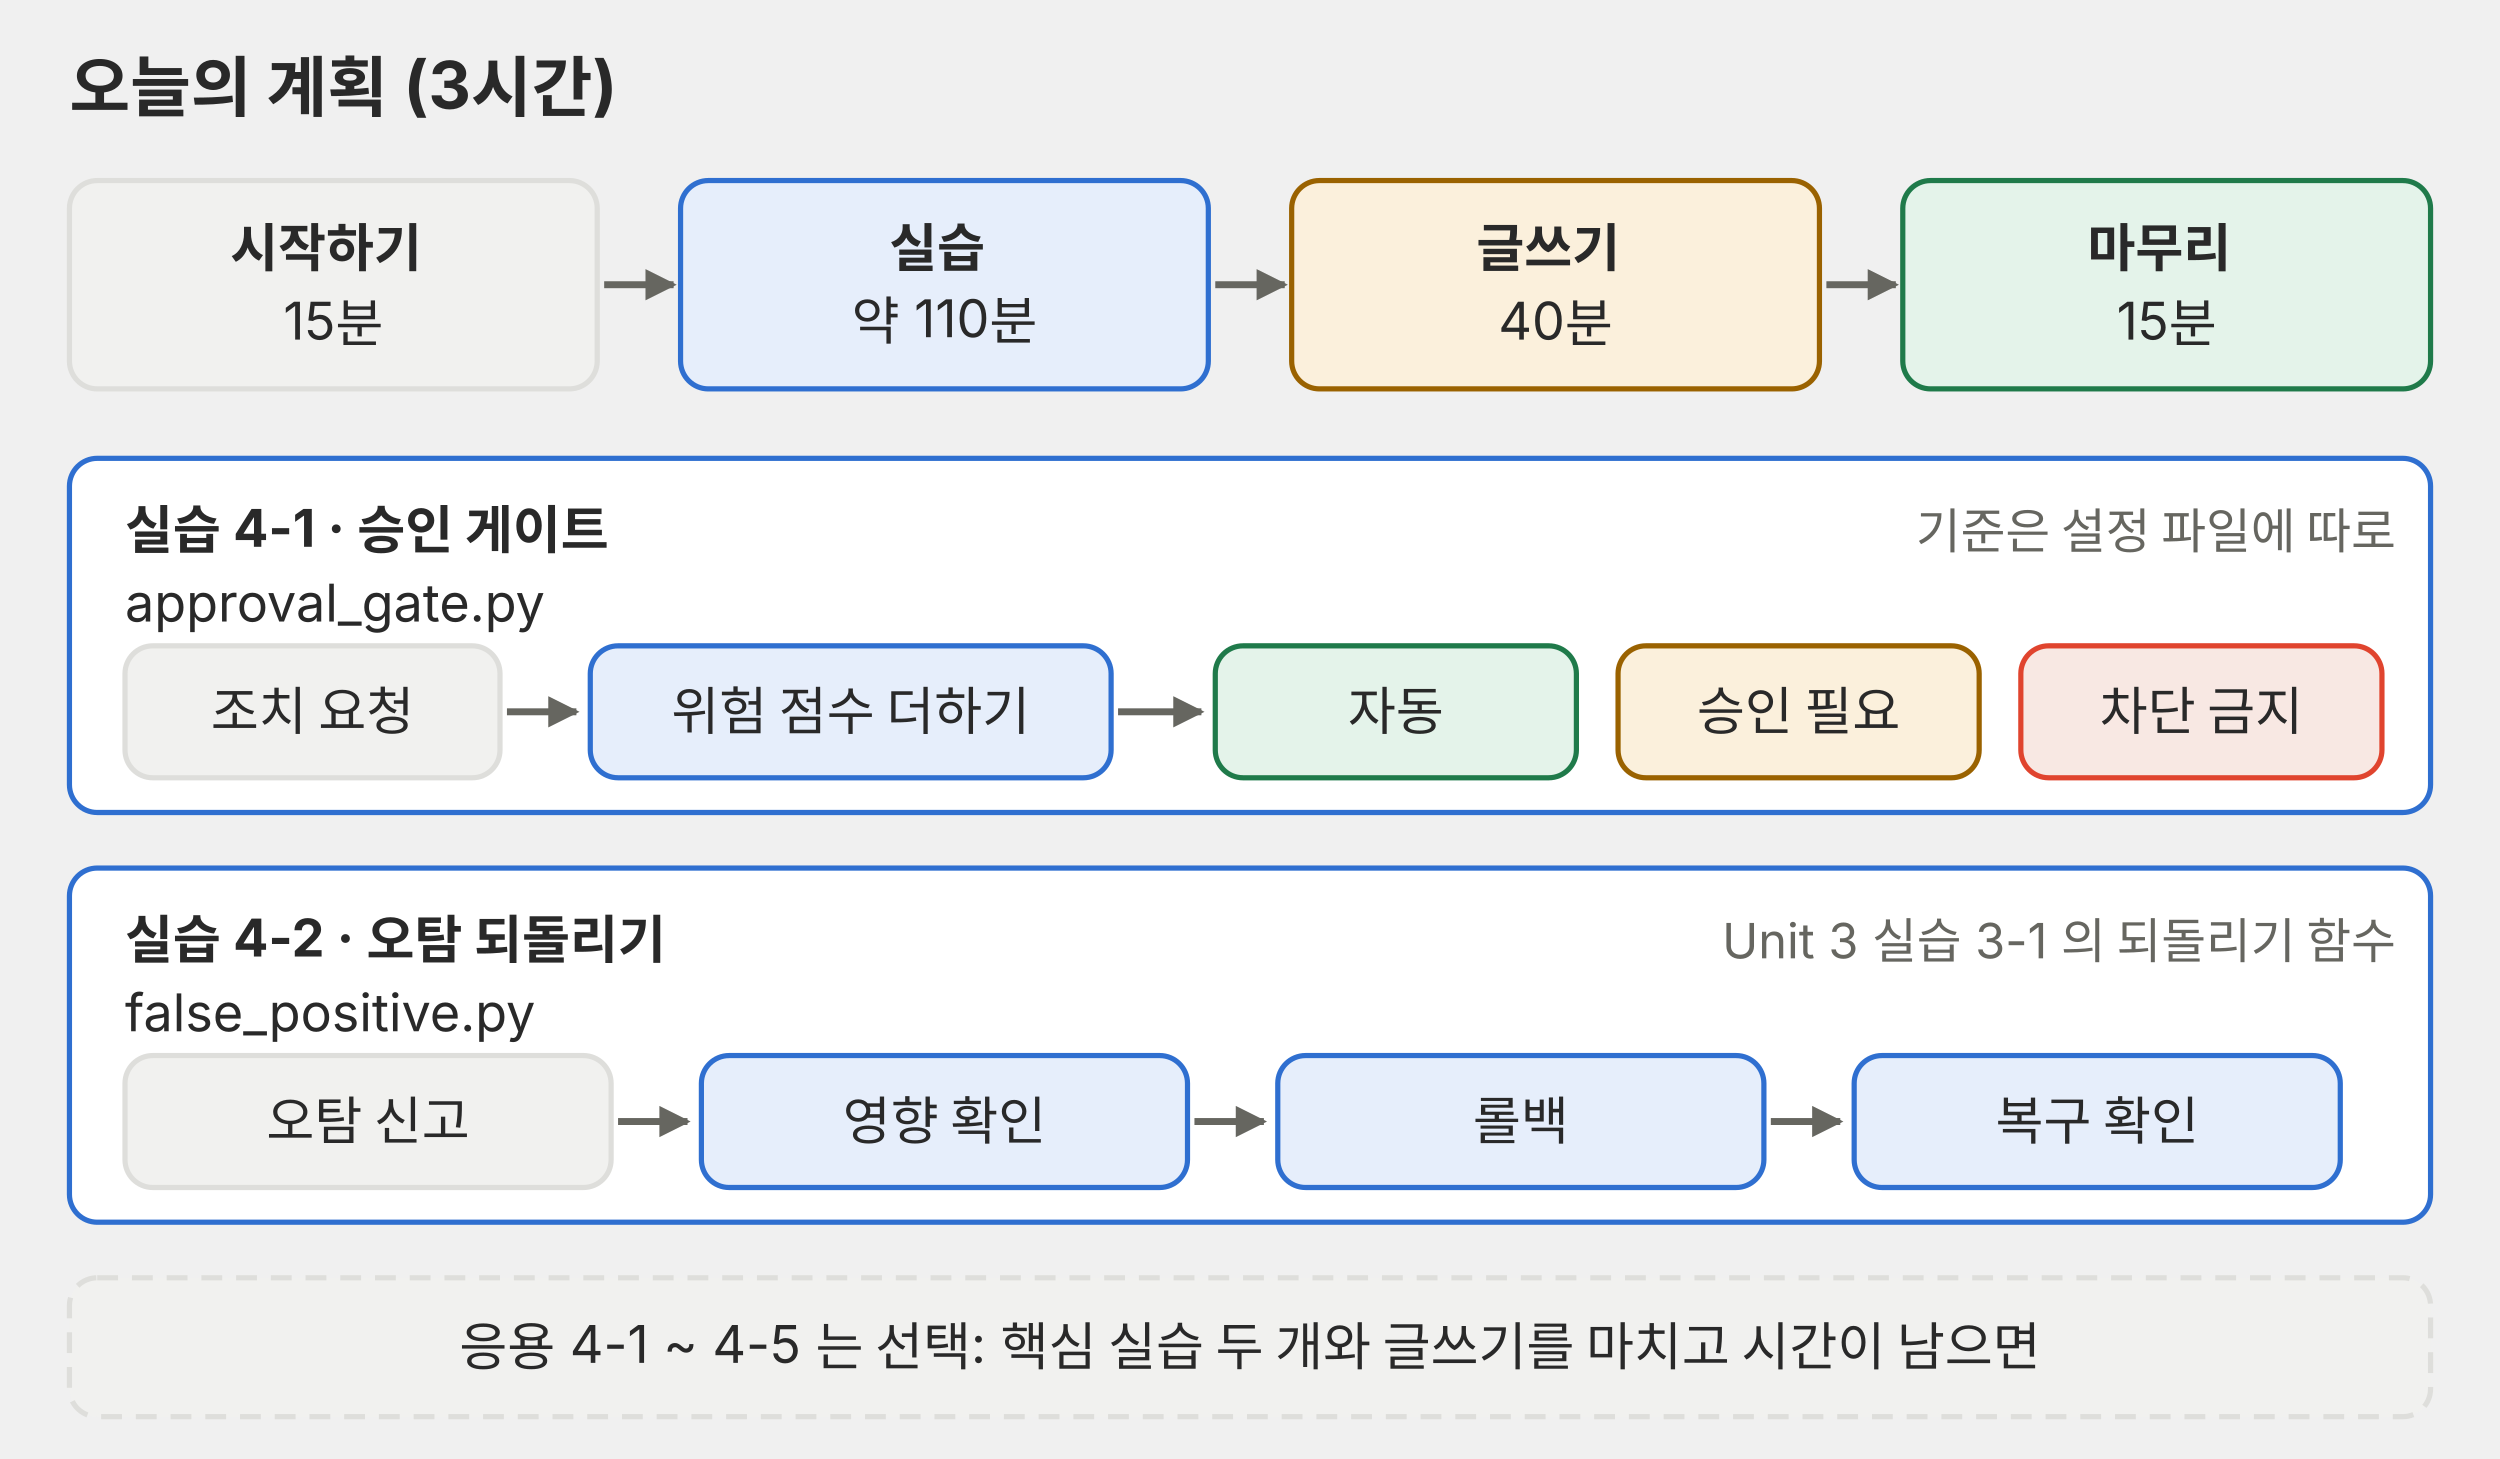
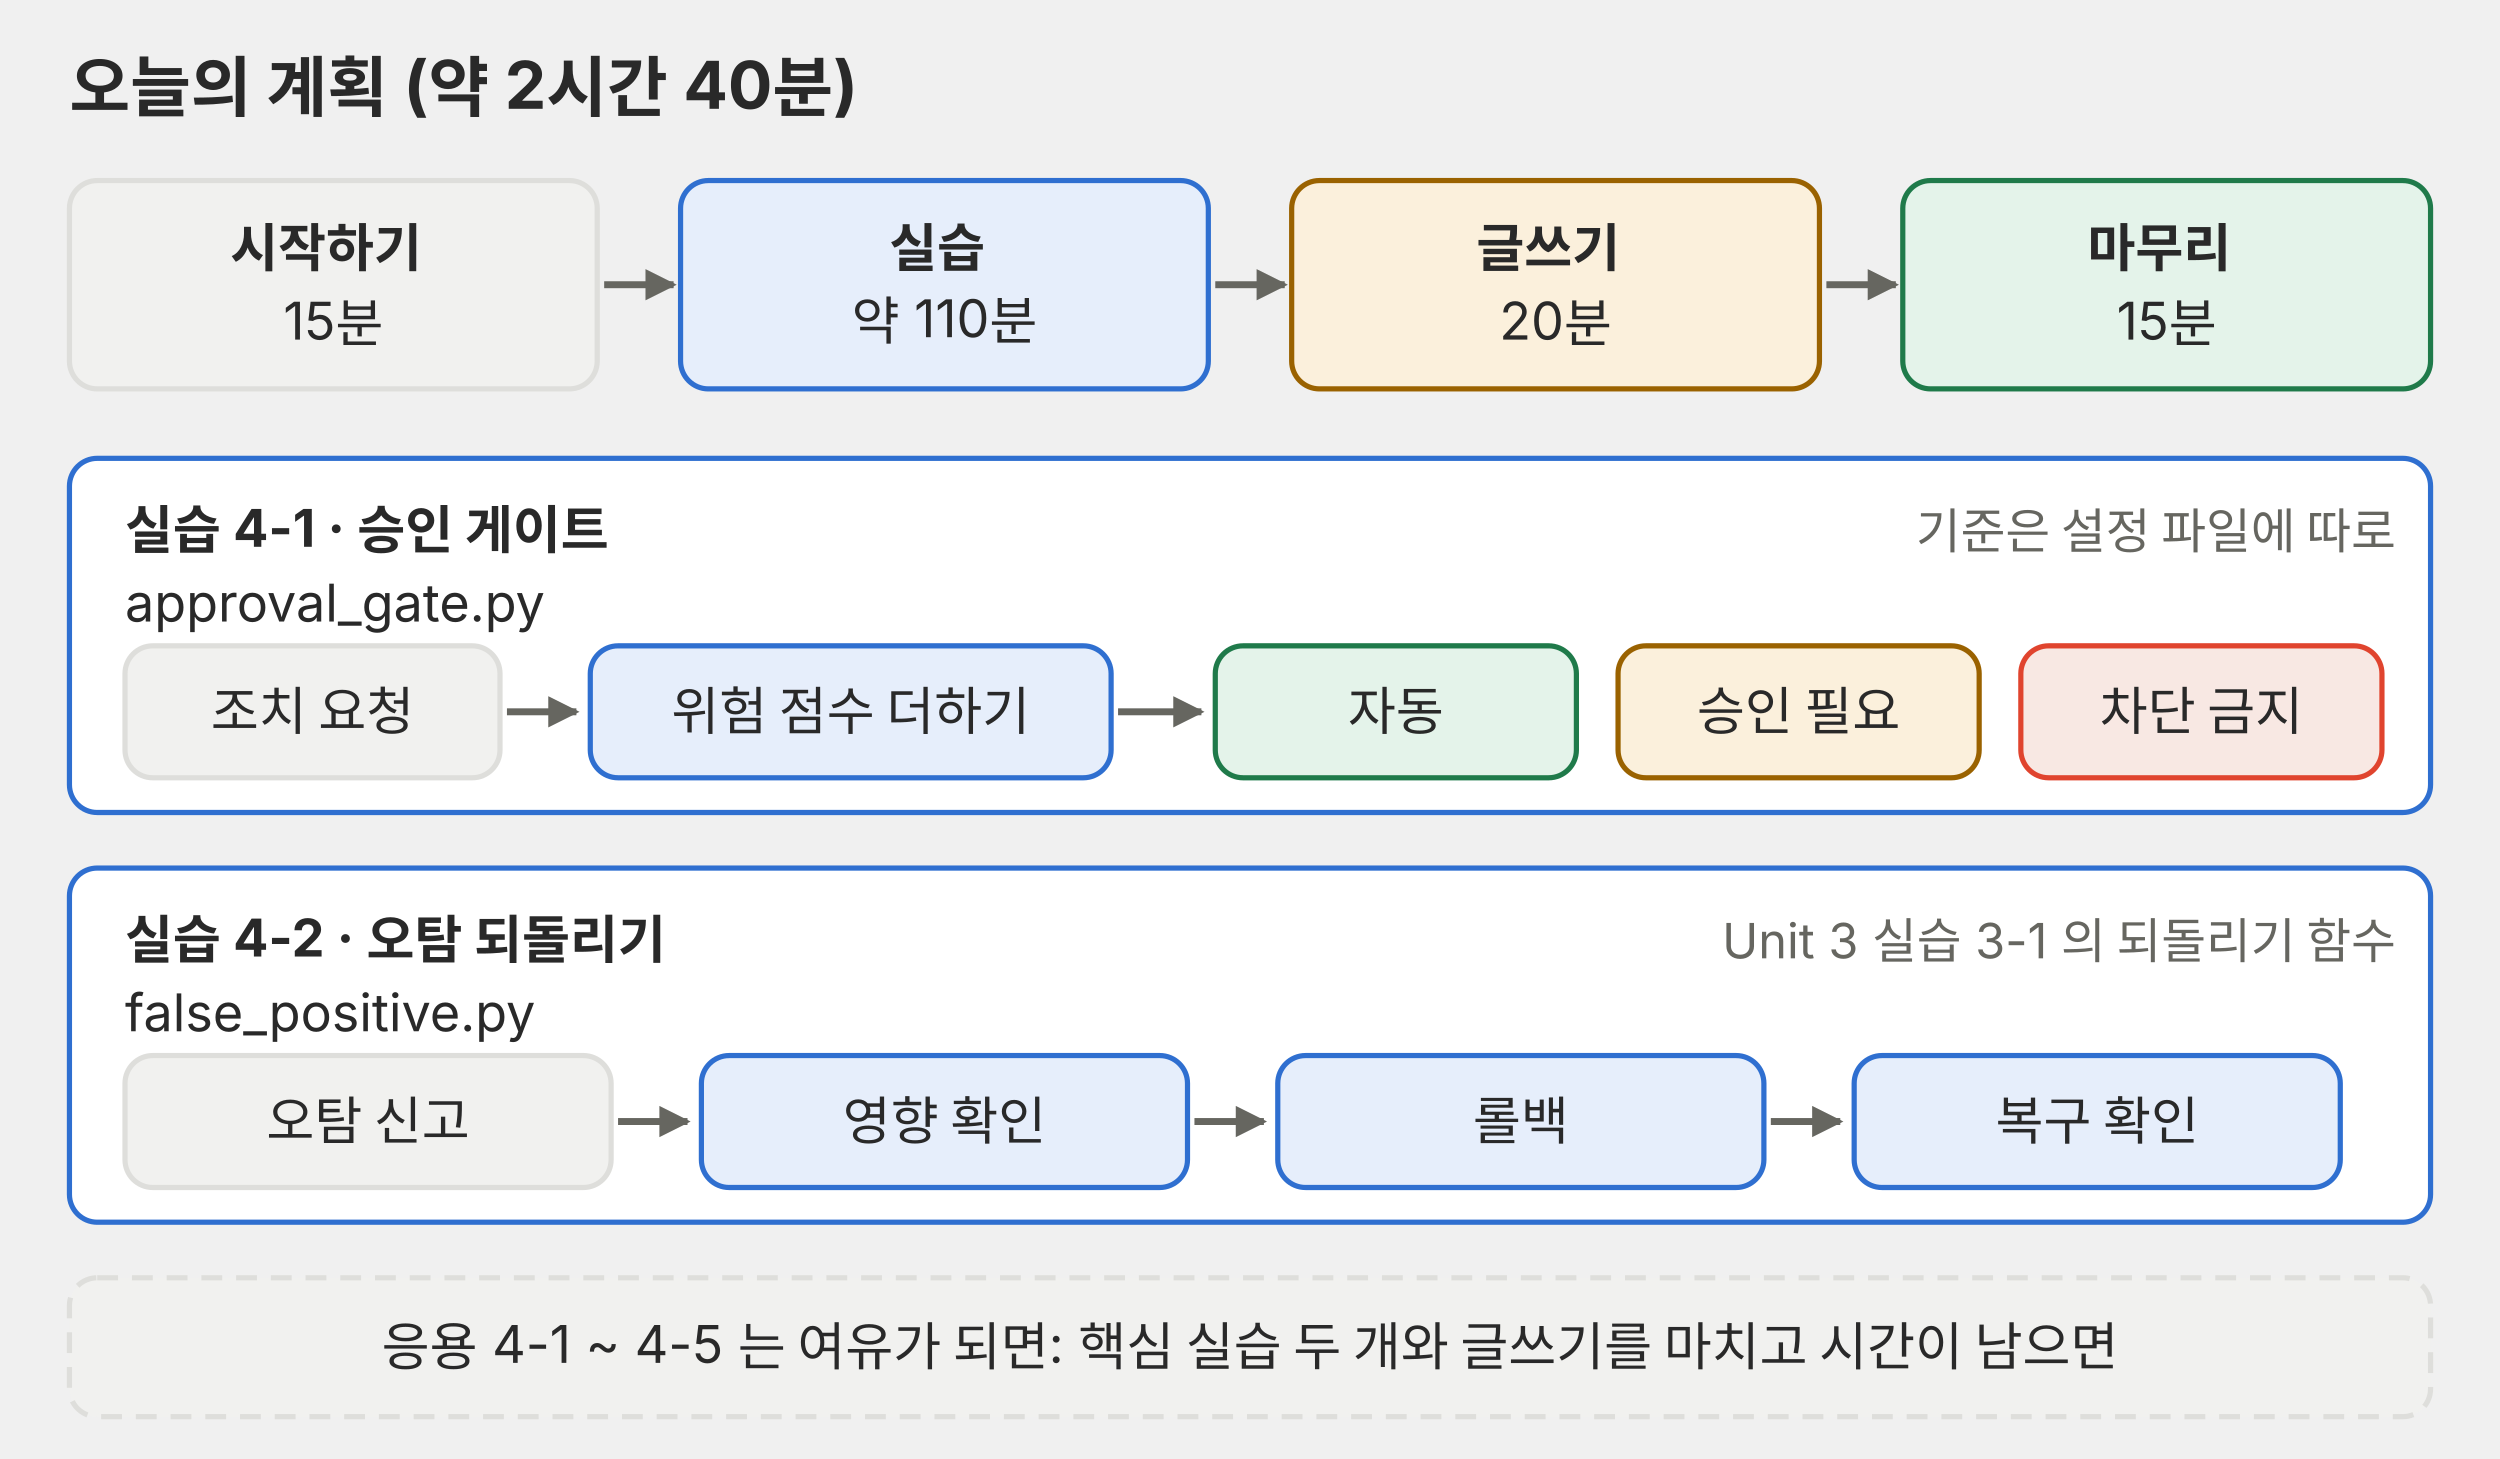
<svg xmlns="http://www.w3.org/2000/svg" viewBox="0 0 720 420" role="img">
  <defs>
    <marker id="a-p01" viewBox="0 0 10 10" refX="9" refY="5" markerWidth="9" markerHeight="9" markerUnits="userSpaceOnUse" orient="auto">
      <path d="M0 0L10 5L0 10z" fill="#666660" />
    </marker>
  </defs>
  <g font-family="Pretendard, 'Noto Sans KR', -apple-system, 'Segoe UI', sans-serif">
    <text x="20" y="32" font-size="19" text-anchor="start" fill="#292929">
-       <tspan x="20" font-weight="bold">오늘의 계획 (3시간)</tspan>
+       <tspan x="20" font-weight="bold">오늘의 계획 (약 2시간 40분)</tspan>
    </text>
    <rect x="20" y="52" width="152" height="60" rx="8" fill="#f1f1ef" stroke="#dededb" stroke-width="1.5" />
    <text x="96.0" y="76.8" font-size="15" text-anchor="middle" fill="#292929">
      <tspan x="96.0" font-weight="bold">시작하기</tspan>
      <tspan x="96.0" dy="21">15분</tspan>
    </text>
    <rect x="196" y="52" width="152" height="60" rx="8" fill="#e6eefb" stroke="#2f6fd0" stroke-width="1.5" />
    <text x="272.0" y="76.8" font-size="15" text-anchor="middle" fill="#292929">
      <tspan x="272.0" font-weight="bold">실습</tspan>
      <tspan x="272.0" dy="21">약 110분</tspan>
    </text>
    <rect x="372" y="52" width="152" height="60" rx="8" fill="#fbf0dc" stroke="#9a6200" stroke-width="1.5" />
    <text x="448.0" y="76.8" font-size="15" text-anchor="middle" fill="#292929">
      <tspan x="448.0" font-weight="bold">글쓰기</tspan>
-       <tspan x="448.0" dy="21">40분</tspan>
+       <tspan x="448.0" dy="21">20분</tspan>
    </text>
    <rect x="548" y="52" width="152" height="60" rx="8" fill="#e4f3ea" stroke="#1f7a4a" stroke-width="1.5" />
    <text x="624.0" y="76.8" font-size="15" text-anchor="middle" fill="#292929">
      <tspan x="624.0" font-weight="bold">마무리</tspan>
      <tspan x="624.0" dy="21">15분</tspan>
    </text>
    <line x1="174" y1="82" x2="194" y2="82" stroke="#666660" stroke-width="2" marker-end="url(#a-p01)" />
    <line x1="350" y1="82" x2="370" y2="82" stroke="#666660" stroke-width="2" marker-end="url(#a-p01)" />
    <line x1="526" y1="82" x2="546" y2="82" stroke="#666660" stroke-width="2" marker-end="url(#a-p01)" />
    <rect x="20" y="132" width="680" height="102" rx="8" fill="#ffffff" stroke="#2f6fd0" stroke-width="1.5" />
    <text x="36" y="158" font-size="15" text-anchor="start" fill="#292929">
      <tspan x="36" font-weight="bold">실습 4-1 · 승인 게이트</tspan>
      <tspan x="36" dy="21">approval_gate.py</tspan>
    </text>
    <rect x="36" y="186" width="108" height="38" rx="8" fill="#f1f1ef" stroke="#dededb" stroke-width="1.5" />
    <text x="90.0" y="210.2" font-size="15" text-anchor="middle" fill="#292929">
      <tspan x="90.0">조치 요청</tspan>
    </text>
    <rect x="170" y="186" width="150" height="38" rx="8" fill="#e6eefb" stroke="#2f6fd0" stroke-width="1.5" />
    <text x="245.0" y="210.2" font-size="15" text-anchor="middle" fill="#292929">
      <tspan x="245.0">위험 점수 더하기</tspan>
    </text>
    <line x1="146" y1="205" x2="166" y2="205" stroke="#666660" stroke-width="2" marker-end="url(#a-p01)" />
    <line x1="322" y1="205" x2="346" y2="205" stroke="#666660" stroke-width="2" marker-end="url(#a-p01)" />
    <rect x="350" y="186" width="104" height="38" rx="8" fill="#e4f3ea" stroke="#1f7a4a" stroke-width="1.5" />
    <text x="402.0" y="210.2" font-size="15" text-anchor="middle" fill="#292929">
      <tspan x="402.0">자동</tspan>
    </text>
    <rect x="466" y="186" width="104" height="38" rx="8" fill="#fbf0dc" stroke="#9a6200" stroke-width="1.5" />
    <text x="518.0" y="210.2" font-size="15" text-anchor="middle" fill="#292929">
      <tspan x="518.0">승인 필요</tspan>
    </text>
    <rect x="582" y="186" width="104" height="38" rx="8" fill="#f8e8e3" stroke="#e0442e" stroke-width="1.5" />
    <text x="634.0" y="210.2" font-size="15" text-anchor="middle" fill="#292929">
      <tspan x="634.0">차단 금지</tspan>
    </text>
    <text x="690" y="158" font-size="14" text-anchor="end" fill="#666660">
      <tspan x="690">기준은 설정 파일에 따로</tspan>
    </text>
    <rect x="20" y="250" width="680" height="102" rx="8" fill="#ffffff" stroke="#2f6fd0" stroke-width="1.5" />
    <text x="36" y="276" font-size="15" text-anchor="start" fill="#292929">
      <tspan x="36" font-weight="bold">실습 4-2 · 오탐 되돌리기</tspan>
      <tspan x="36" dy="21">false_positive.py</tspan>
    </text>
    <rect x="36" y="304" width="140" height="38" rx="8" fill="#f1f1ef" stroke="#dededb" stroke-width="1.5" />
    <text x="106.0" y="328.2" font-size="15" text-anchor="middle" fill="#292929">
      <tspan x="106.0">오탐 신고</tspan>
    </text>
    <rect x="202" y="304" width="140" height="38" rx="8" fill="#e6eefb" stroke="#2f6fd0" stroke-width="1.5" />
    <text x="272.0" y="328.2" font-size="15" text-anchor="middle" fill="#292929">
      <tspan x="272.0">영향 확인</tspan>
    </text>
    <line x1="178" y1="323" x2="198" y2="323" stroke="#666660" stroke-width="2" marker-end="url(#a-p01)" />
    <rect x="368" y="304" width="140" height="38" rx="8" fill="#e6eefb" stroke="#2f6fd0" stroke-width="1.5" />
    <text x="438.0" y="328.2" font-size="15" text-anchor="middle" fill="#292929">
      <tspan x="438.0">롤백</tspan>
    </text>
    <line x1="344" y1="323" x2="364" y2="323" stroke="#666660" stroke-width="2" marker-end="url(#a-p01)" />
    <rect x="534" y="304" width="140" height="38" rx="8" fill="#e6eefb" stroke="#2f6fd0" stroke-width="1.5" />
    <text x="604.0" y="328.2" font-size="15" text-anchor="middle" fill="#292929">
      <tspan x="604.0">복구 확인</tspan>
    </text>
    <line x1="510" y1="323" x2="530" y2="323" stroke="#666660" stroke-width="2" marker-end="url(#a-p01)" />
    <text x="690" y="276" font-size="14" text-anchor="end" fill="#666660">
      <tspan x="690">Unit 3 실습 3-1 의 되돌리기 함수</tspan>
    </text>
    <rect x="20" y="368" width="680" height="40" rx="8" fill="#f1f1ef" stroke="#dededb" stroke-width="1.5" stroke-dasharray="6 4" />
    <text x="360.0" y="393.2" font-size="15" text-anchor="middle" fill="#292929">
-       <tspan x="360.0">응용 4-1 ~ 4-5 는 선택: 핵심 실습 두 개와 글쓰기를 마치고 시간이 남으면</tspan>
+       <tspan x="360.0">응용 4-1 ~ 4-5 는 여유가 되면: 핵심 실습 두 개와 글쓰기를 마치고 시간이 남으면</tspan>
    </text>
  </g>
</svg>
